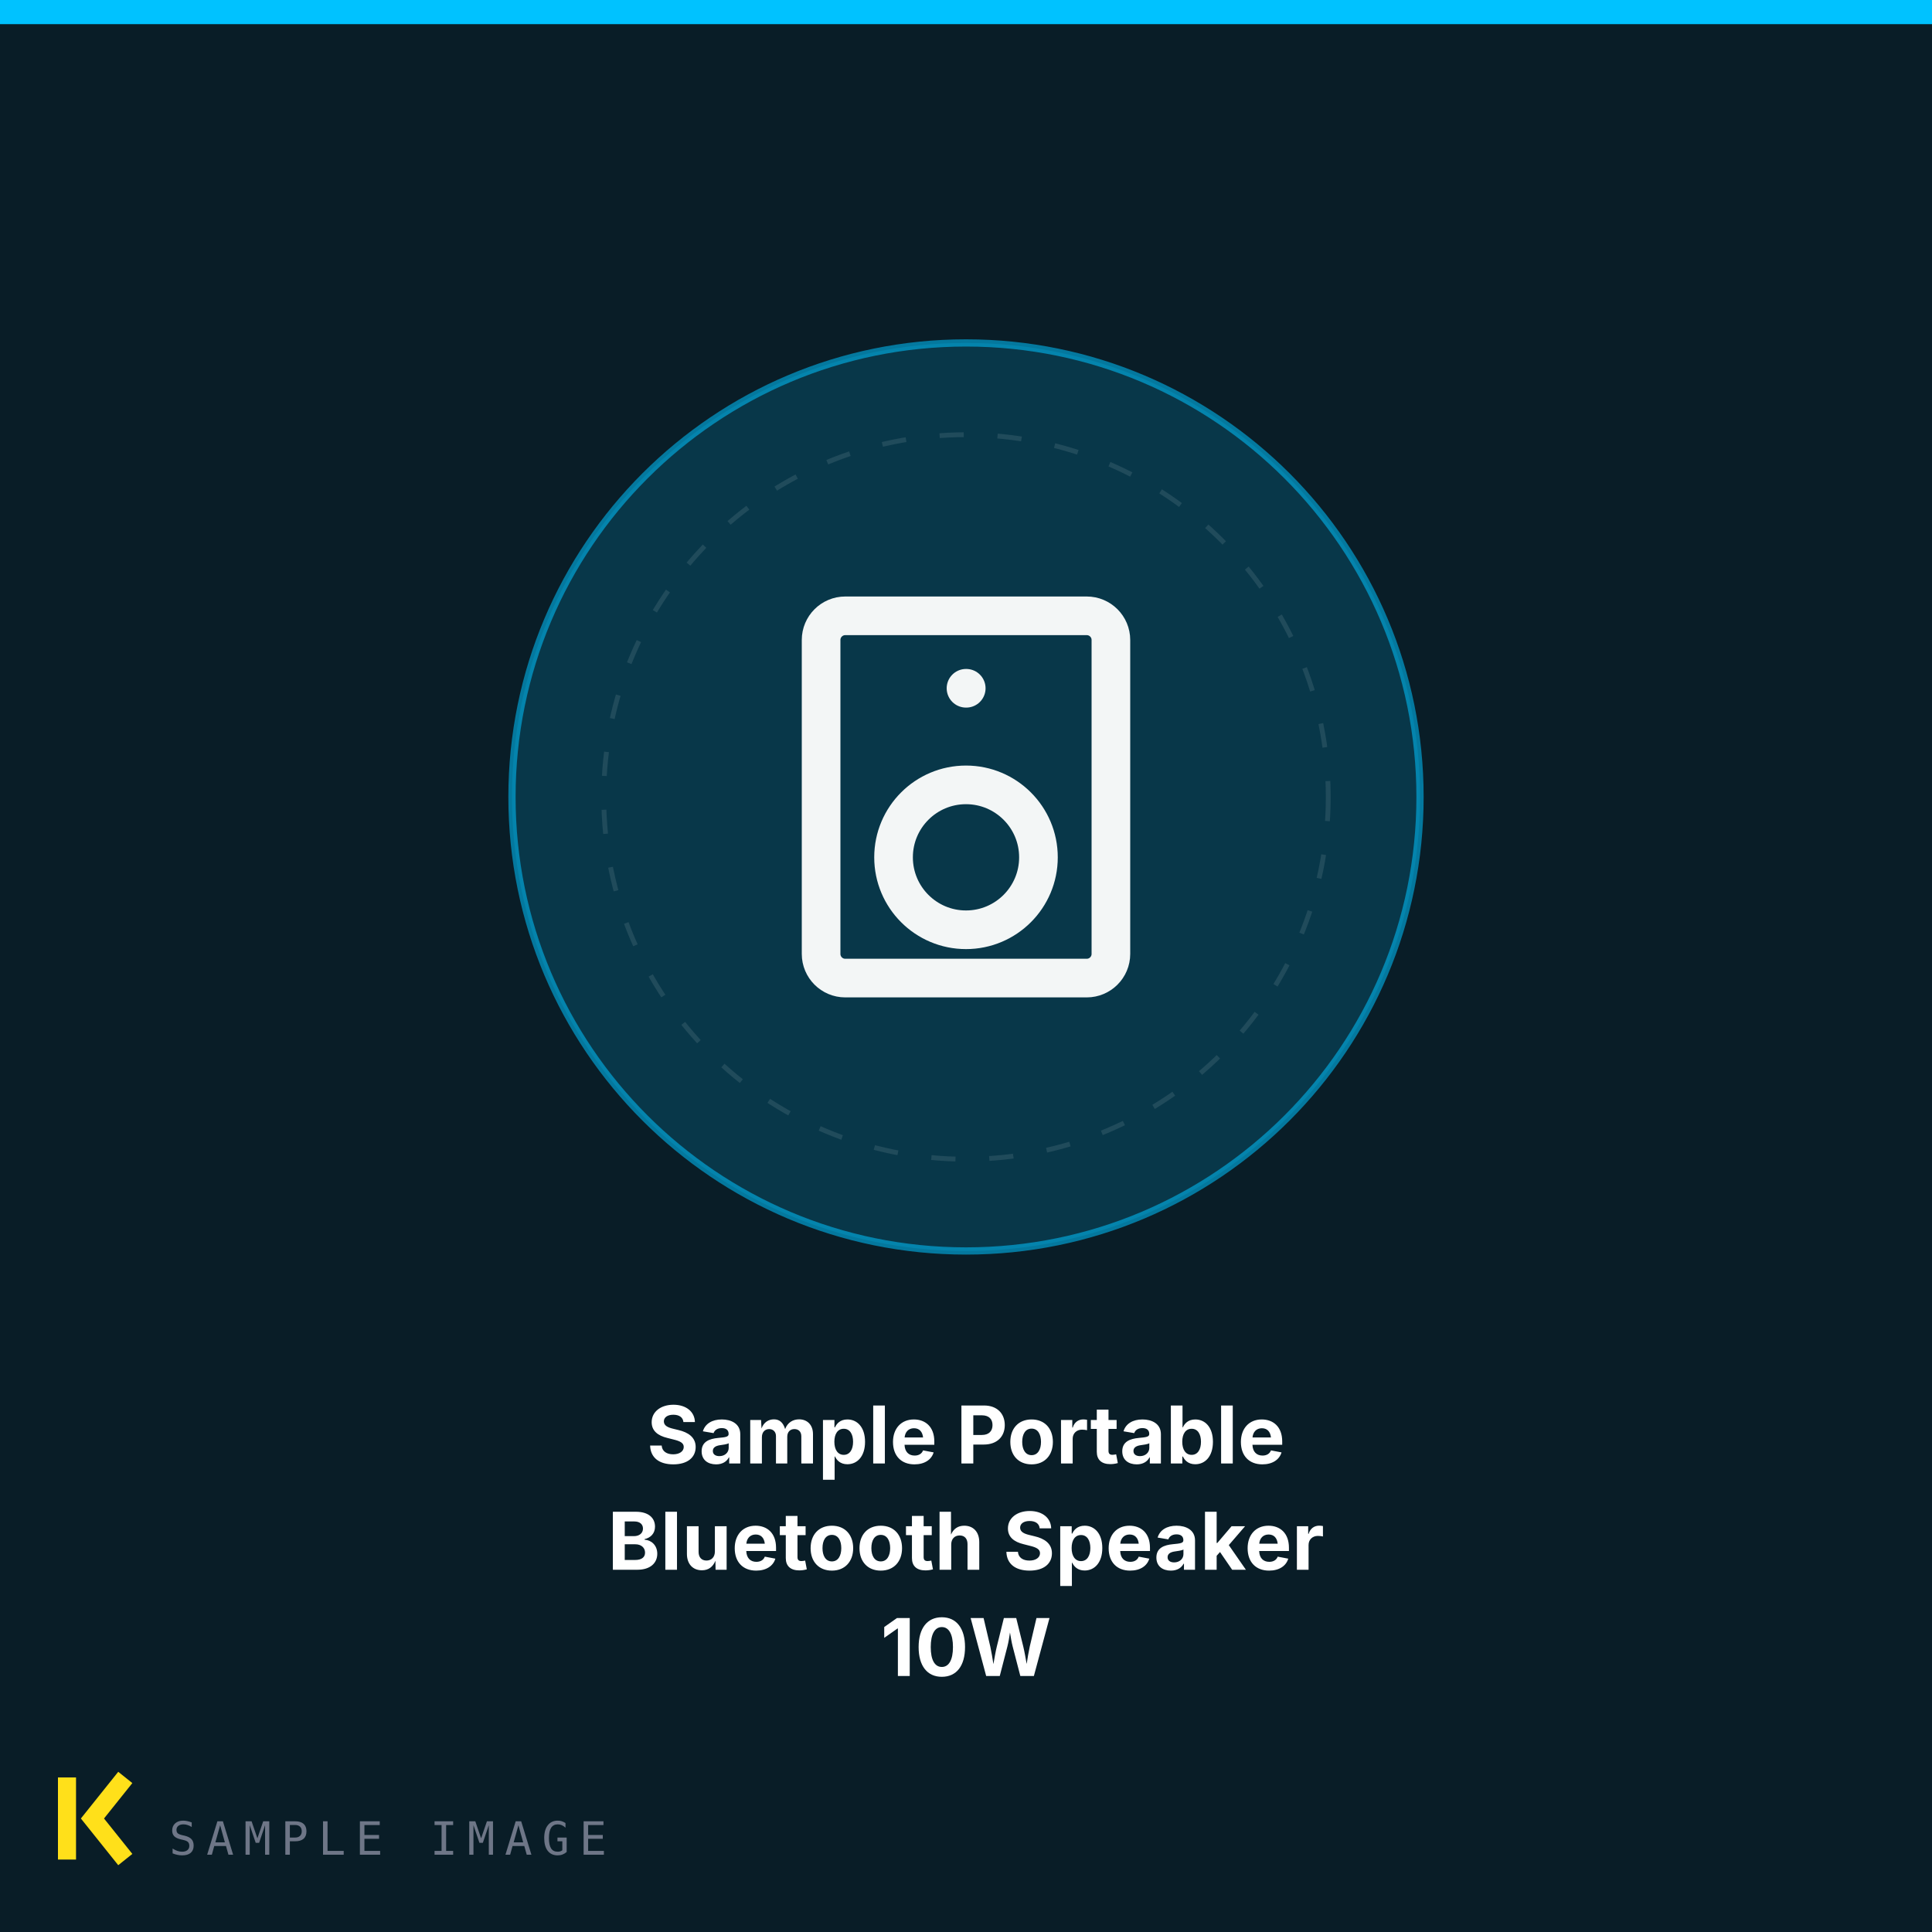
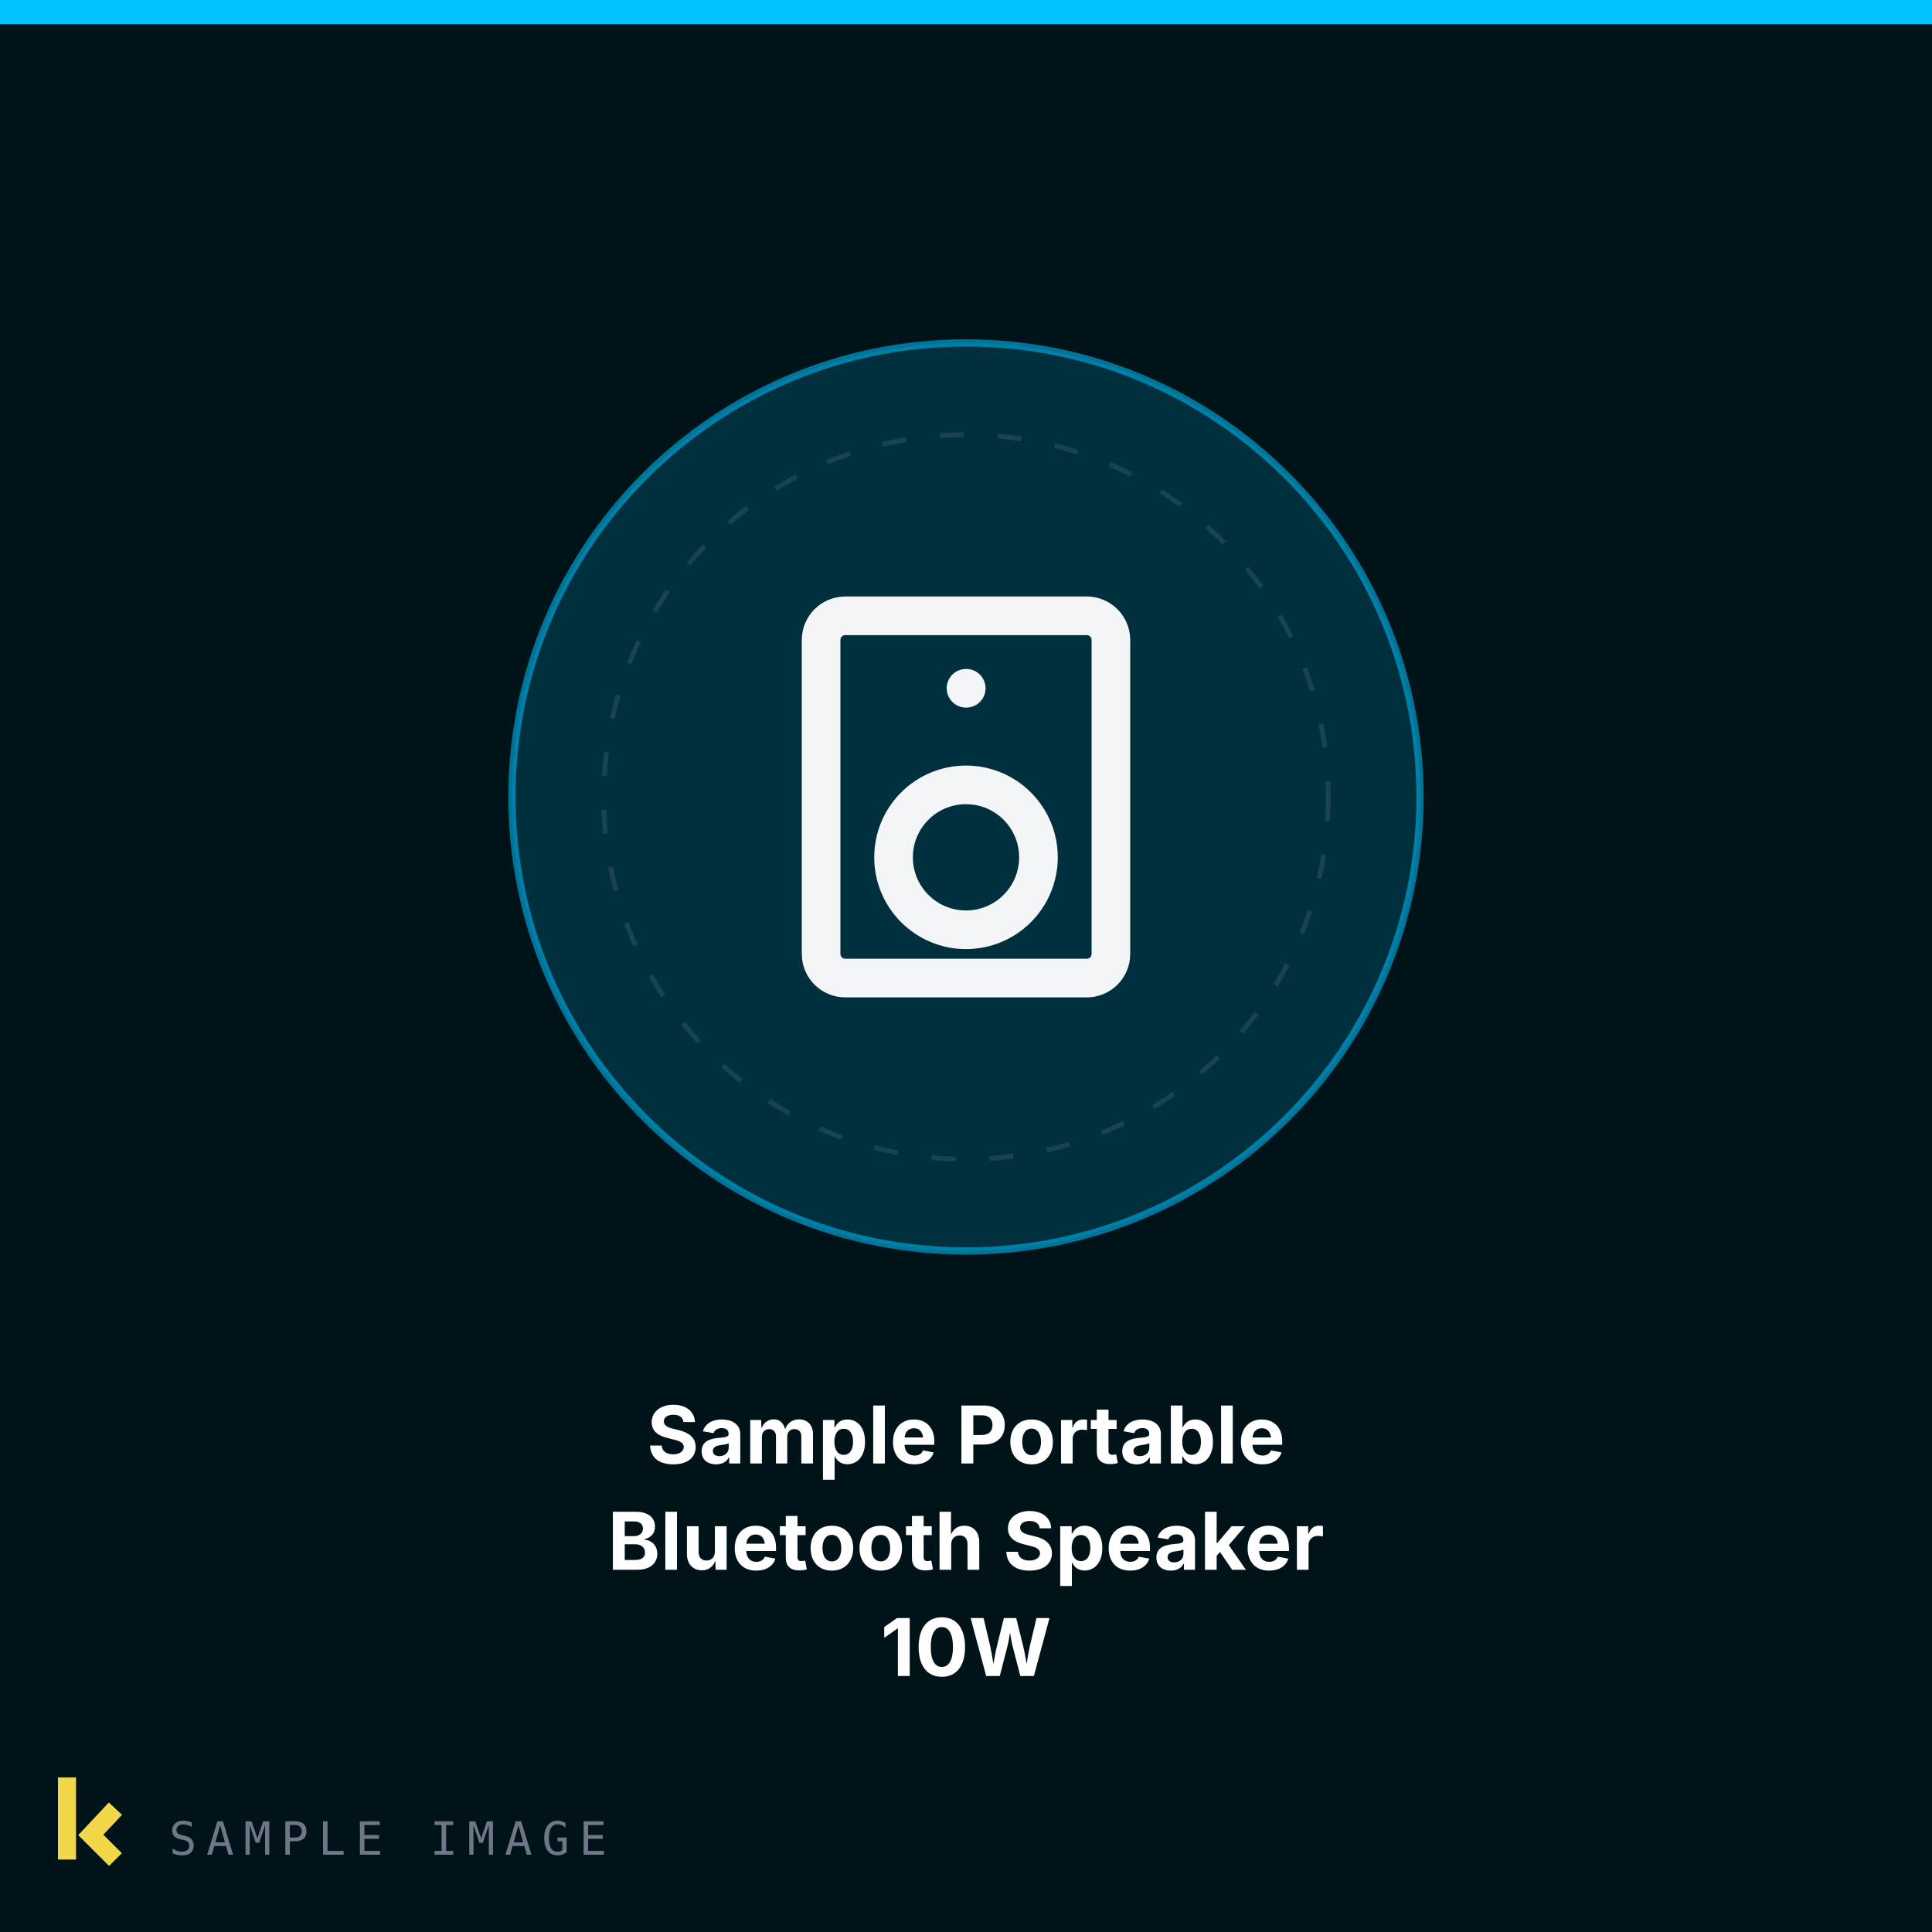
<svg xmlns="http://www.w3.org/2000/svg" viewBox="0 0 800 800" width="800" height="800" role="img" aria-label="Sample Portable Bluetooth Speaker 10W — sample product image">
-   <rect width="800" height="800" fill="#0A0B0F" />
+   <rect width="800" height="800" fill="#000000" />
  <rect width="800" height="800" fill="#00C2FF" fill-opacity=".10" />
  <rect y="0" width="800" height="10" fill="#00C2FF" />
  <circle cx="400" cy="330" r="188" fill="#00C2FF" fill-opacity=".16" />
  <circle cx="400" cy="330" r="188" fill="none" stroke="#00C2FF" stroke-opacity=".55" stroke-width="3" />
  <circle cx="400" cy="330" r="150" fill="none" stroke="#fff" stroke-opacity=".10" stroke-width="2" stroke-dasharray="10 14" />
  <g transform="translate(280 210) scale(10)" color="#ffffff" stroke-width="1.35" opacity=".95">
    <path d="M7 4.5h10a1 1 0 0 1 1 1v13a1 1 0 0 1-1 1H7a1 1 0 0 1-1-1v-13a1 1 0 0 1 1-1Z" fill="none" stroke="currentColor" stroke-width="1.6" stroke-linecap="round" stroke-linejoin="round" />
    <path d="M12 11.5a3 3 0 1 1 0 6 3 3 0 0 1 0-6Z" fill="none" stroke="currentColor" stroke-width="1.6" stroke-linecap="round" stroke-linejoin="round" />
    <path d="M12 7.5h.01" fill="none" stroke="currentColor" stroke-width="1.6" stroke-linecap="round" stroke-linejoin="round" />
  </g>
-   <g transform="translate(24 736) scale(0.34)" fill="#FFE01A" color="#FFE01A">
+   <g transform="translate(24 736) scale(0.34)" fill="#F3D74B" color="#F3D74B">
    <rect x="0" y="0" width="22" height="100" />
-     <path d="M 82 0 L 42 50 L 82 100" fill="none" stroke="currentColor" stroke-width="22" stroke-linecap="butt" stroke-linejoin="miter" />
+     <path d="M 70 38 L 40 70 L 70 100" fill="none" stroke="currentColor" stroke-width="22" stroke-linecap="butt" stroke-linejoin="miter" />
  </g>
  <text x="70" y="768" font-family="ui-monospace, SFMono-Regular, Menlo, monospace" font-size="19" letter-spacing="4" fill="#6E7687">SAMPLE IMAGE</text>
  <g font-family="Space Grotesk, Inter, Segoe UI, Roboto, Helvetica, Arial, sans-serif">
    <text x="400" y="606" text-anchor="middle" font-size="33" font-weight="700" fill="#fff">Sample Portable</text>
    <text x="400" y="650" text-anchor="middle" font-size="33" font-weight="700" fill="#fff">Bluetooth Speaker</text>
    <text x="400" y="694" text-anchor="middle" font-size="33" font-weight="700" fill="#fff">10W</text>
  </g>
</svg>
